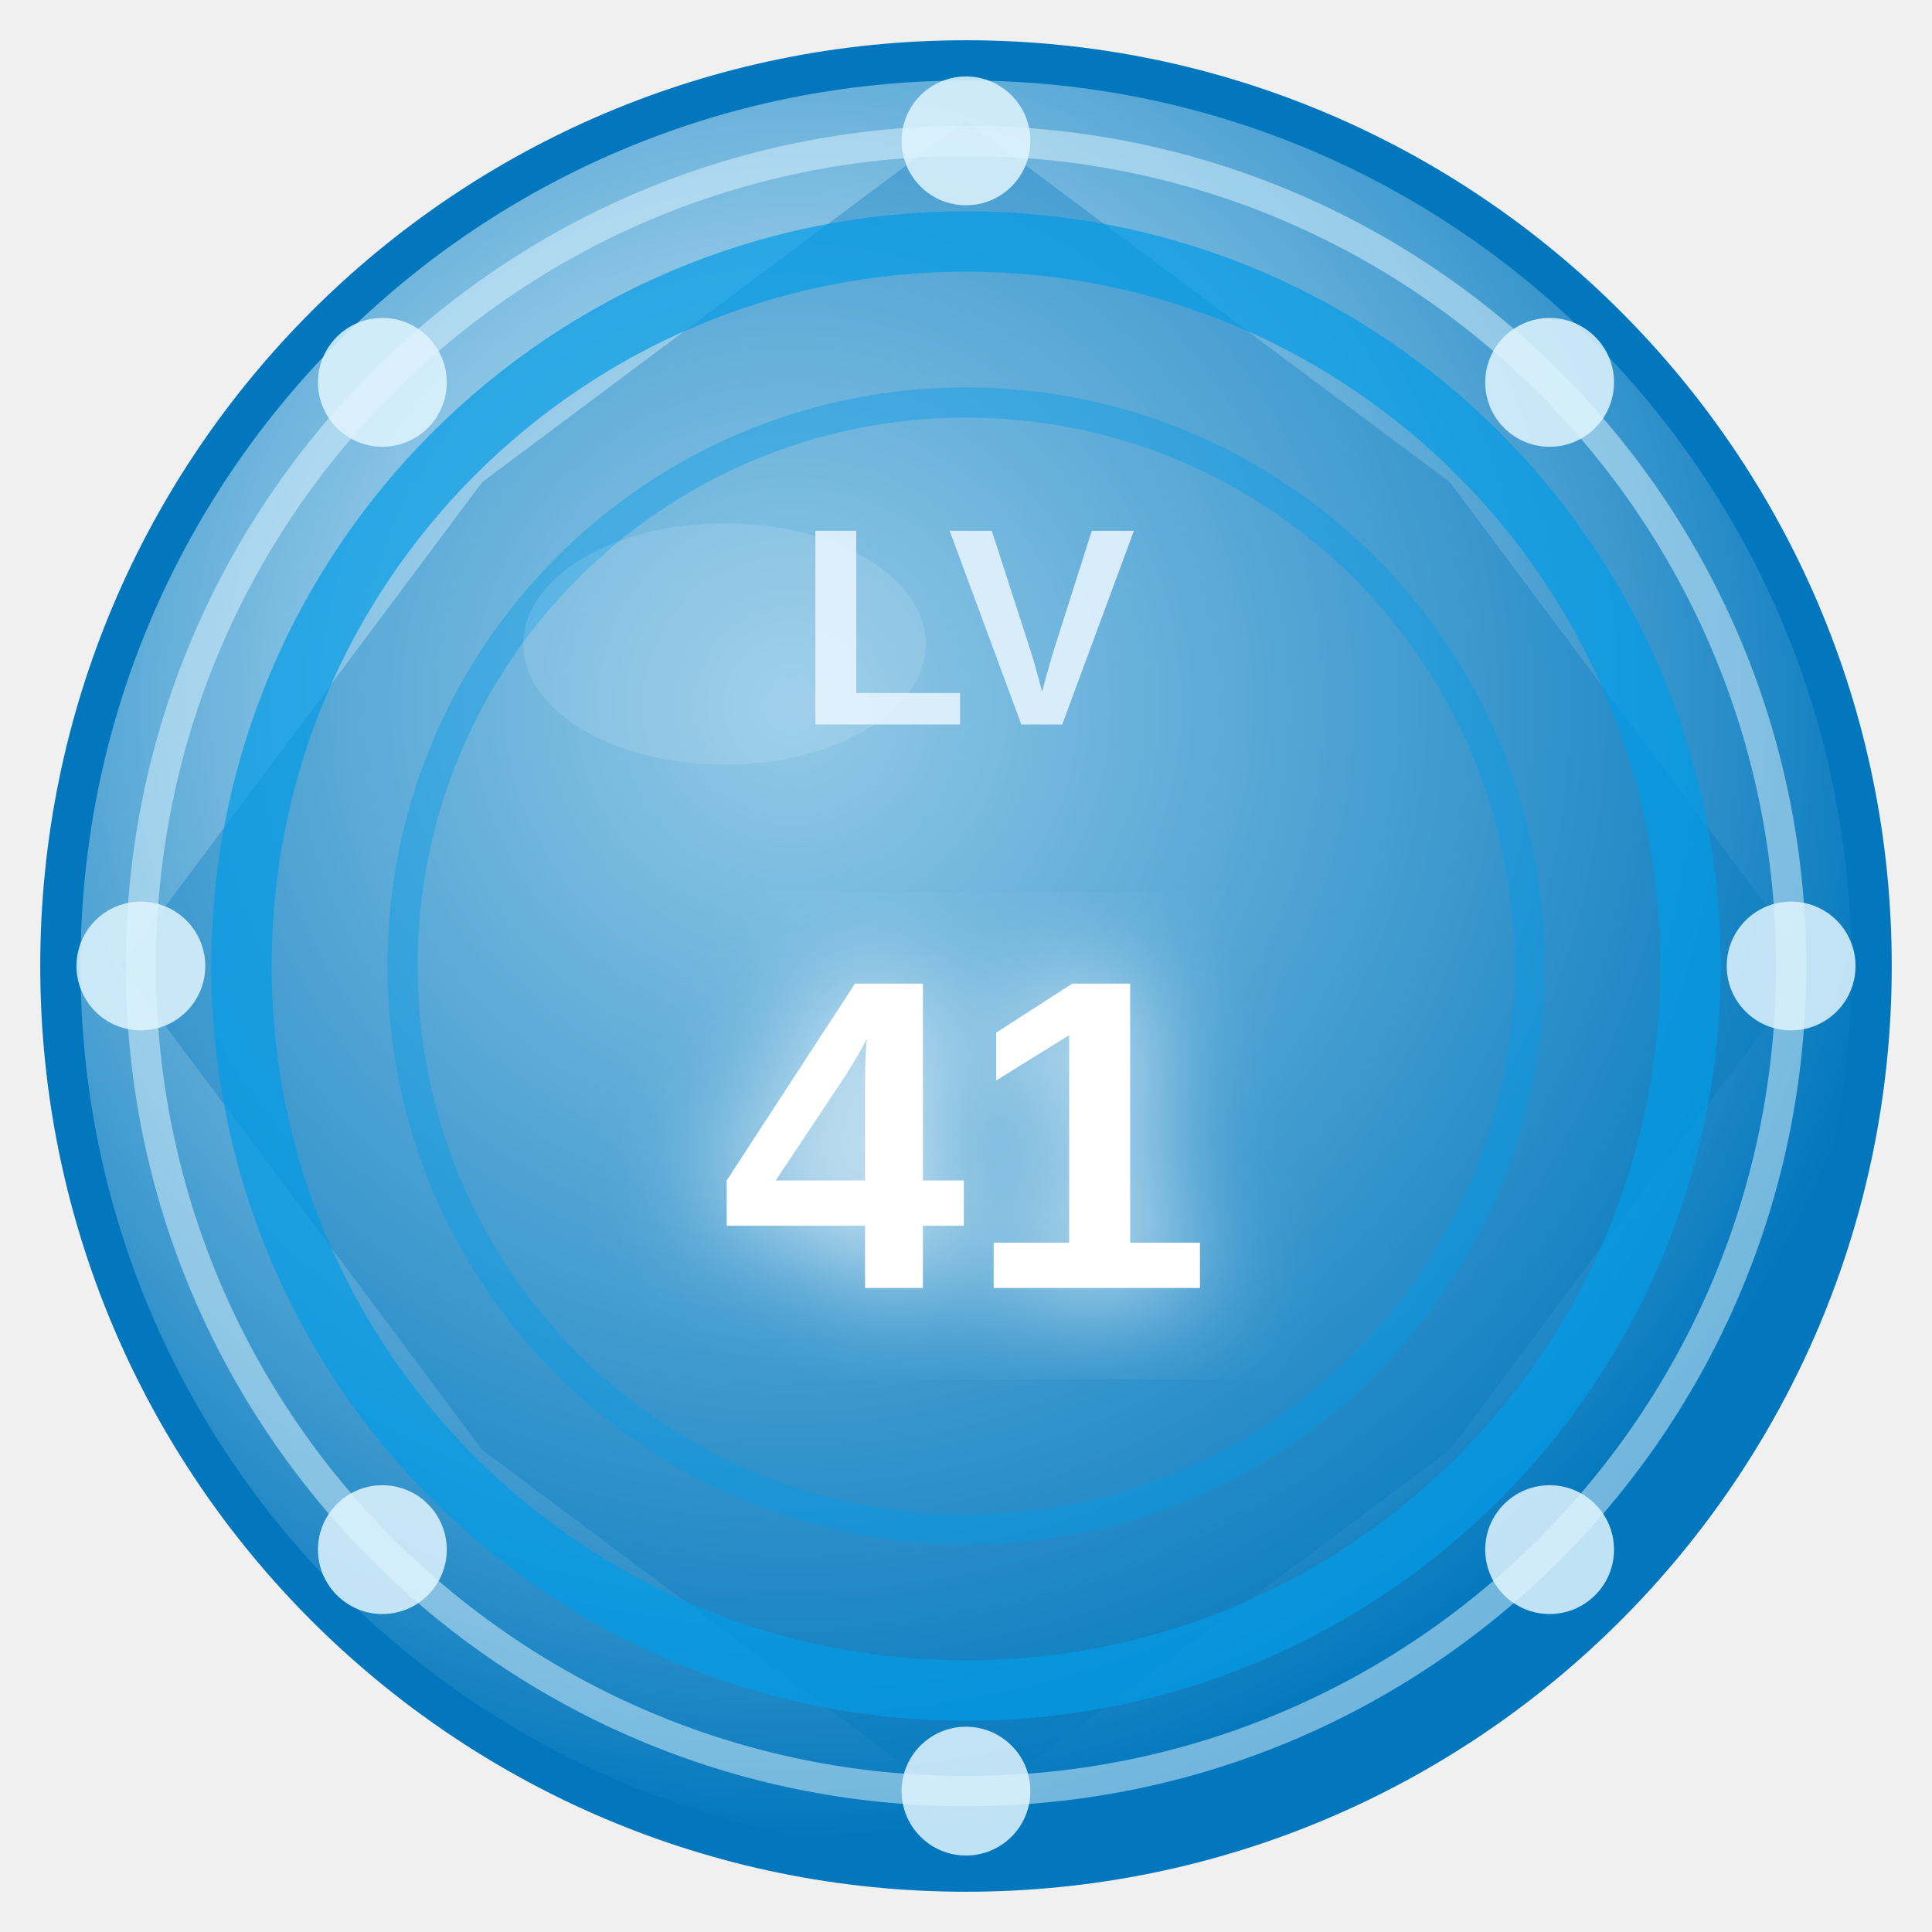
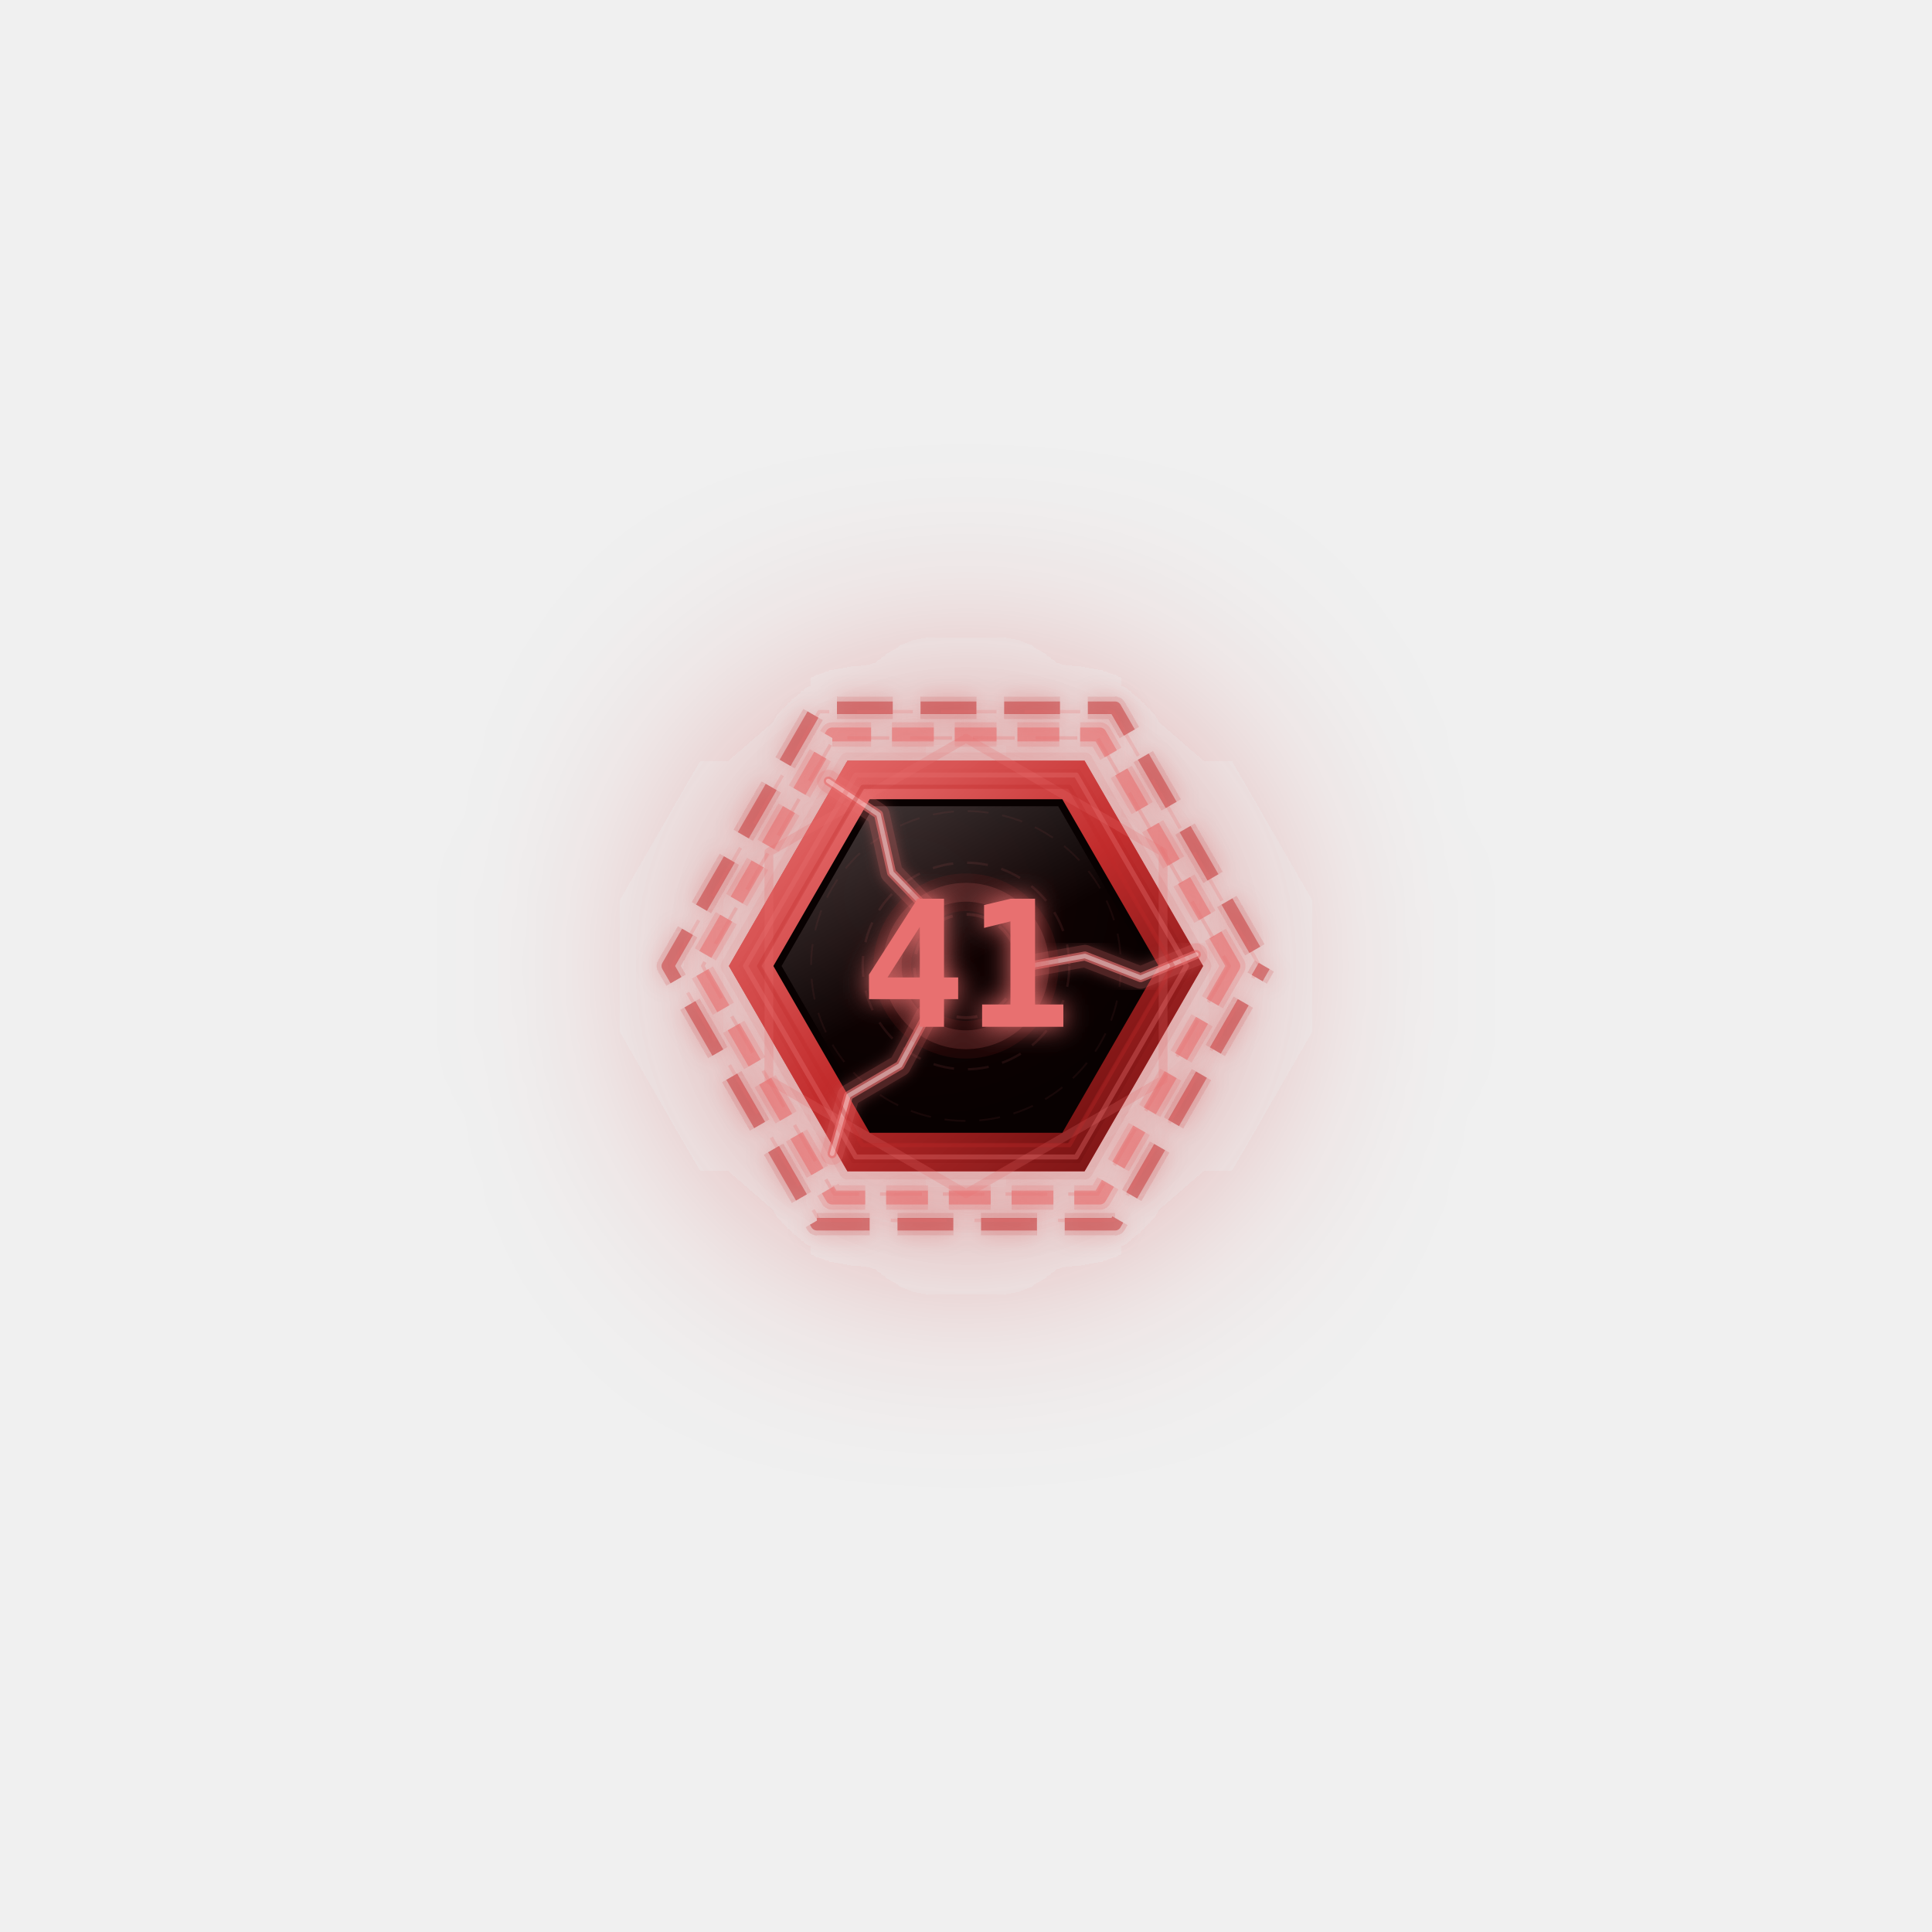
- <svg xmlns="http://www.w3.org/2000/svg" viewBox="0 0 48 48" role="img" aria-label="Level 41 Badge">
+ <svg xmlns="http://www.w3.org/2000/svg" width="84" height="84" viewBox="-96.60 -96.60 277.20 277.20" overflow="visible" role="img" aria-label="Level 41 Badge">
  <defs>
-     <radialGradient id="lg_41" cx="40%" cy="35%" r="65%">
-       <stop offset="0%" stop-color="#E1F5FE" />
-       <stop offset="100%" stop-color="#0277BD" />
+     <radialGradient id="bglv41" cx="35%" cy="28%" r="72%">
+       <stop offset="0%" stop-color="#140303" />
+       <stop offset="100%" stop-color="#080101" />
    </radialGradient>
-     <filter id="glow_41" x="-30%" y="-30%" width="160%" height="160%">
-       <feGaussianBlur stdDeviation="1.5" result="blur" />
+     <linearGradient id="rimlv41" x1="5%" y1="5%" x2="95%" y2="95%">
+       <stop offset="0%" stop-color="#e87070" />
+       <stop offset="50%" stop-color="#c22c2c" />
+       <stop offset="100%" stop-color="#6a0e0e" />
+     </linearGradient>
+     <linearGradient id="transRinglv41" x1="0%" y1="0%" x2="100%" y2="100%">
+       <stop offset="0%" stop-color="#e87070" />
+       <stop offset="100%" stop-color="#c32e2e" />
+     </linearGradient>
+     <linearGradient id="shlv41" x1="18%" y1="0%" x2="82%" y2="100%">
+       <stop offset="0%" stop-color="white" stop-opacity="0.2" />
+       <stop offset="50%" stop-color="white" stop-opacity="0" />
+     </linearGradient>
+     <filter id="gllv41" x="-40%" y="-40%" width="180%" height="180%">
+       <feGaussianBlur stdDeviation="1.8" result="b" />
      <feMerge>
-         <feMergeNode in="blur" />
+         <feMergeNode in="b" />
+         <feMergeNode in="SourceGraphic" />
+       </feMerge>
+     </filter>
+     <filter id="halolv41" x="-150%" y="-150%" width="500%" height="500%">
+       <feGaussianBlur stdDeviation="20" result="b" />
+       <feMerge>
+         <feMergeNode in="b" />
+         <feMergeNode in="SourceGraphic" />
+       </feMerge>
+     </filter>
+     <filter id="pulseGlowlv41" x="-60%" y="-60%" width="220%" height="220%">
+       <feGaussianBlur stdDeviation="1.6" result="b" />
+       <feMerge>
+         <feMergeNode in="b" />
+         <feMergeNode in="SourceGraphic" />
+       </feMerge>
+     </filter>
+     <linearGradient id="crGlv41" x1="0%" y1="0%" x2="100%" y2="0%">
+       <stop offset="0%" stop-color="#e87070" stop-opacity="0.73" />
+       <stop offset="60%" stop-color="#c02828" stop-opacity="0.48" />
+       <stop offset="100%" stop-color="#6a0e0e" stop-opacity="0.0" />
+     </linearGradient>
+     <filter id="crGlowlv41" x="-50%" y="-50%" width="200%" height="200%">
+       <feGaussianBlur stdDeviation="0.9" result="b" />
+       <feMerge>
+         <feMergeNode in="b" />
        <feMergeNode in="SourceGraphic" />
      </feMerge>
    </filter>
  </defs>
-   <circle cx="24" cy="24" r="23" fill="#0277BD" />
-   <circle cx="24" cy="24" r="22" fill="url(#lg_41)" />
-   <path d="M24.000,3.000 L36.021,11.979 L45.000,24.000 L36.021,36.021 L24.000,45.000 L11.979,36.021 L3.000,24.000 L11.979,11.979 Z" fill="#0277BD" opacity="0.35" />
-   <circle cx="24" cy="24" r="18" fill="none" stroke="#039BE5" stroke-width="1.5" opacity="0.7" />
-   <circle cx="24" cy="24" r="14" fill="none" stroke="#039BE5" stroke-width="0.75" opacity="0.4" />
-   <circle cx="24" cy="24" r="20.5" fill="none" stroke="#E1F5FE" stroke-width="0.75" opacity="0.5" />
-   <circle cx="24.00" cy="3.50" r="1.6" fill="#E1F5FE" opacity="0.85" />
-   <circle cx="38.50" cy="9.50" r="1.6" fill="#E1F5FE" opacity="0.85" />
-   <circle cx="44.50" cy="24.00" r="1.6" fill="#E1F5FE" opacity="0.85" />
-   <circle cx="38.50" cy="38.50" r="1.6" fill="#E1F5FE" opacity="0.85" />
-   <circle cx="24.00" cy="44.50" r="1.6" fill="#E1F5FE" opacity="0.85" />
-   <circle cx="9.50" cy="38.50" r="1.6" fill="#E1F5FE" opacity="0.85" />
-   <circle cx="3.50" cy="24.00" r="1.6" fill="#E1F5FE" opacity="0.85" />
-   <circle cx="9.50" cy="9.50" r="1.6" fill="#E1F5FE" opacity="0.85" />
-   <text x="24" y="18" text-anchor="middle" font-family="Arial,sans-serif" font-size="7" font-weight="700" fill="#E3F2FD" opacity="0.9">LV</text>
-   <text x="24" y="32" text-anchor="middle" font-family="Arial Black,Arial,sans-serif" font-size="11" font-weight="900" fill="#FFFFFF" filter="url(#glow_41)">41</text>
-   <ellipse cx="18" cy="16" rx="5" ry="3" fill="white" opacity="0.12" />
+   <path d="M76.02,42.00L59.01,71.46L24.99,71.46L7.98,42.00L24.99,12.54L59.01,12.54Z" fill="#c02828" fill-opacity="0.72" filter="url(#halolv41)" />
+   <path d="M80.36,42.00L61.18,75.22L22.82,75.22L3.64,42.00L22.82,8.78L61.18,8.78Z" fill="none" stroke="#e87070" stroke-width="3.5" stroke-opacity="0.20" stroke-dasharray="6 3" stroke-dashoffset="0" stroke-linejoin="round" filter="url(#pulseGlowlv41)" />
+   <path d="M80.36,42.00L61.18,75.22L22.82,75.22L3.64,42.00L22.82,8.78L61.18,8.78Z" fill="none" stroke="#e87070" stroke-width="2.0" stroke-opacity="0.57" stroke-dasharray="6 3" stroke-dashoffset="0" stroke-linejoin="round" />
+   <path d="M79.78,42.00L60.89,74.72L23.11,74.72L4.22,42.00L23.11,9.28L60.89,9.28Z" fill="none" stroke="#e87070" stroke-width="0.5" stroke-opacity="0.26" stroke-dasharray="6 3" stroke-dashoffset="0" stroke-linejoin="round" />
+   <path d="M84.78,42.00L63.39,79.05L20.61,79.05L-0.78,42.00L20.61,4.95L63.39,4.95Z" fill="none" stroke="#c22b2b" stroke-width="3.2" stroke-opacity="0.16" stroke-dasharray="8 4" stroke-dashoffset="18" stroke-linejoin="round" filter="url(#pulseGlowlv41)" />
+   <path d="M84.78,42.00L63.39,79.05L20.61,79.05L-0.78,42.00L20.61,4.95L63.39,4.95Z" fill="none" stroke="#c22b2b" stroke-width="1.8" stroke-opacity="0.47" stroke-dasharray="8 4" stroke-dashoffset="18" stroke-linejoin="round" />
+   <path d="M84.14,42.00L63.07,78.49L20.93,78.49L-0.14,42.00L20.93,5.51L63.07,5.51Z" fill="none" stroke="#e87070" stroke-width="0.5" stroke-opacity="0.21" stroke-dasharray="8 4" stroke-dashoffset="18" stroke-linejoin="round" />
+   <path d="M76.02,42.00L59.01,71.46L24.99,71.46L7.98,42.00L24.99,12.54L59.01,12.54Z" fill="url(#rimlv41)" />
+   <path d="M70.56,42.00L56.28,66.73L27.72,66.73L13.44,42.00L27.72,17.27L56.28,17.27Z" fill="#080101" />
+   <path d="M70.56,42.00L56.28,66.73L27.72,66.73L13.44,42.00L27.72,17.27L56.28,17.27Z" fill="none" stroke="url(#rimlv41)" stroke-width="1.60" stroke-linejoin="round" />
+   <path d="M68.46,42.00L55.23,64.92L28.77,64.92L15.54,42.00L28.77,19.08L55.23,19.08Z" fill="url(#bglv41)" />
+   <path d="M68.46,42.00L55.23,64.92L28.77,64.92L15.54,42.00L28.77,19.08L55.23,19.08Z" fill="url(#shlv41)" />
+   <polyline points="51.14,42.00 59.06,40.57 67.05,43.67 75.04,40.35" fill="none" stroke="#e87070" stroke-width="3.2" stroke-linecap="round" stroke-linejoin="round" filter="url(#crGlowlv41)" opacity="0.31" />
+   <polyline points="51.14,42.00 59.06,40.57 67.05,43.67 75.04,40.35" fill="none" stroke="#e87070" stroke-width="1.3" stroke-linecap="round" stroke-linejoin="round" opacity="0.62" />
+   <polyline points="51.14,42.00 59.06,40.57 67.05,43.67 75.04,40.35" fill="none" stroke="white" stroke-width="0.65" stroke-linecap="round" stroke-linejoin="round" opacity="0.39" />
+   <polyline points="36.32,49.17 32.53,56.26 25.14,60.60 22.79,68.93" fill="none" stroke="#e87070" stroke-width="3.2" stroke-linecap="round" stroke-linejoin="round" filter="url(#crGlowlv41)" opacity="0.31" />
+   <polyline points="36.32,49.17 32.53,56.26 25.14,60.60 22.79,68.93" fill="none" stroke="#e87070" stroke-width="1.3" stroke-linecap="round" stroke-linejoin="round" opacity="0.62" />
+   <polyline points="36.32,49.17 32.53,56.26 25.14,60.60 22.79,68.93" fill="none" stroke="white" stroke-width="0.65" stroke-linecap="round" stroke-linejoin="round" opacity="0.39" />
+   <polyline points="36.91,34.40 31.32,28.61 29.45,20.26 22.24,15.46" fill="none" stroke="#e87070" stroke-width="3.2" stroke-linecap="round" stroke-linejoin="round" filter="url(#crGlowlv41)" opacity="0.31" />
+   <polyline points="36.91,34.40 31.32,28.61 29.45,20.26 22.24,15.46" fill="none" stroke="#e87070" stroke-width="1.3" stroke-linecap="round" stroke-linejoin="round" opacity="0.62" />
+   <polyline points="36.91,34.40 31.32,28.61 29.45,20.26 22.24,15.46" fill="none" stroke="white" stroke-width="0.65" stroke-linecap="round" stroke-linejoin="round" opacity="0.39" />
+   <circle cx="42.00" cy="42.00" r="7.41" fill="none" stroke="#e87070" stroke-width="0.42" stroke-opacity="0.13" stroke-dasharray="3 2" />
+   <circle cx="42.00" cy="42.00" r="14.82" fill="none" stroke="#e87070" stroke-width="0.34" stroke-opacity="0.10" stroke-dasharray="3 2" />
+   <circle cx="42.00" cy="42.00" r="22.23" fill="none" stroke="#e87070" stroke-width="0.26" stroke-opacity="0.07" stroke-dasharray="3 2" />
+   <circle cx="42.00" cy="42.00" r="10.58" fill="none" stroke="#e87070" stroke-width="2.7" stroke-opacity="0.18" />
+   <circle cx="42.00" cy="42.00" r="10.58" fill="none" stroke="#c02828" stroke-width="5.4" stroke-opacity="0.10" />
+   <path d="M70.28,58.33L42.00,74.66L13.72,58.33L13.72,25.67L42.00,9.34L70.28,25.67Z" fill="none" stroke="#e87070" stroke-width="1.26" stroke-opacity="0.23" stroke-linejoin="round" />
+   <path d="M76.02,42.00L59.01,71.46L24.99,71.46L7.98,42.00L24.99,12.54L59.01,12.54Z" fill="none" stroke="url(#transRinglv41)" stroke-width="2.35" stroke-opacity="0.09" stroke-linejoin="round" />
+   <path d="M73.64,42.00L57.82,69.40L26.18,69.40L10.36,42.00L26.18,14.60L57.82,14.60Z" fill="none" stroke="#e87070" stroke-width="0.72" stroke-opacity="0.36" stroke-linejoin="round" />
+   <path d="M71.67,42.00L56.83,67.69L27.17,67.69L12.33,42.00L27.17,16.31L56.83,16.31Z" fill="none" stroke="#c02828" stroke-width="0.63" stroke-opacity="0.30" stroke-linejoin="round" />
+   <text x="42.0" y="42.0" text-anchor="middle" dominant-baseline="central" font-family="Orbitron,monospace" font-weight="900" font-size="25.2" fill="#e87070" filter="url(#gllv41)">41</text>
</svg>
